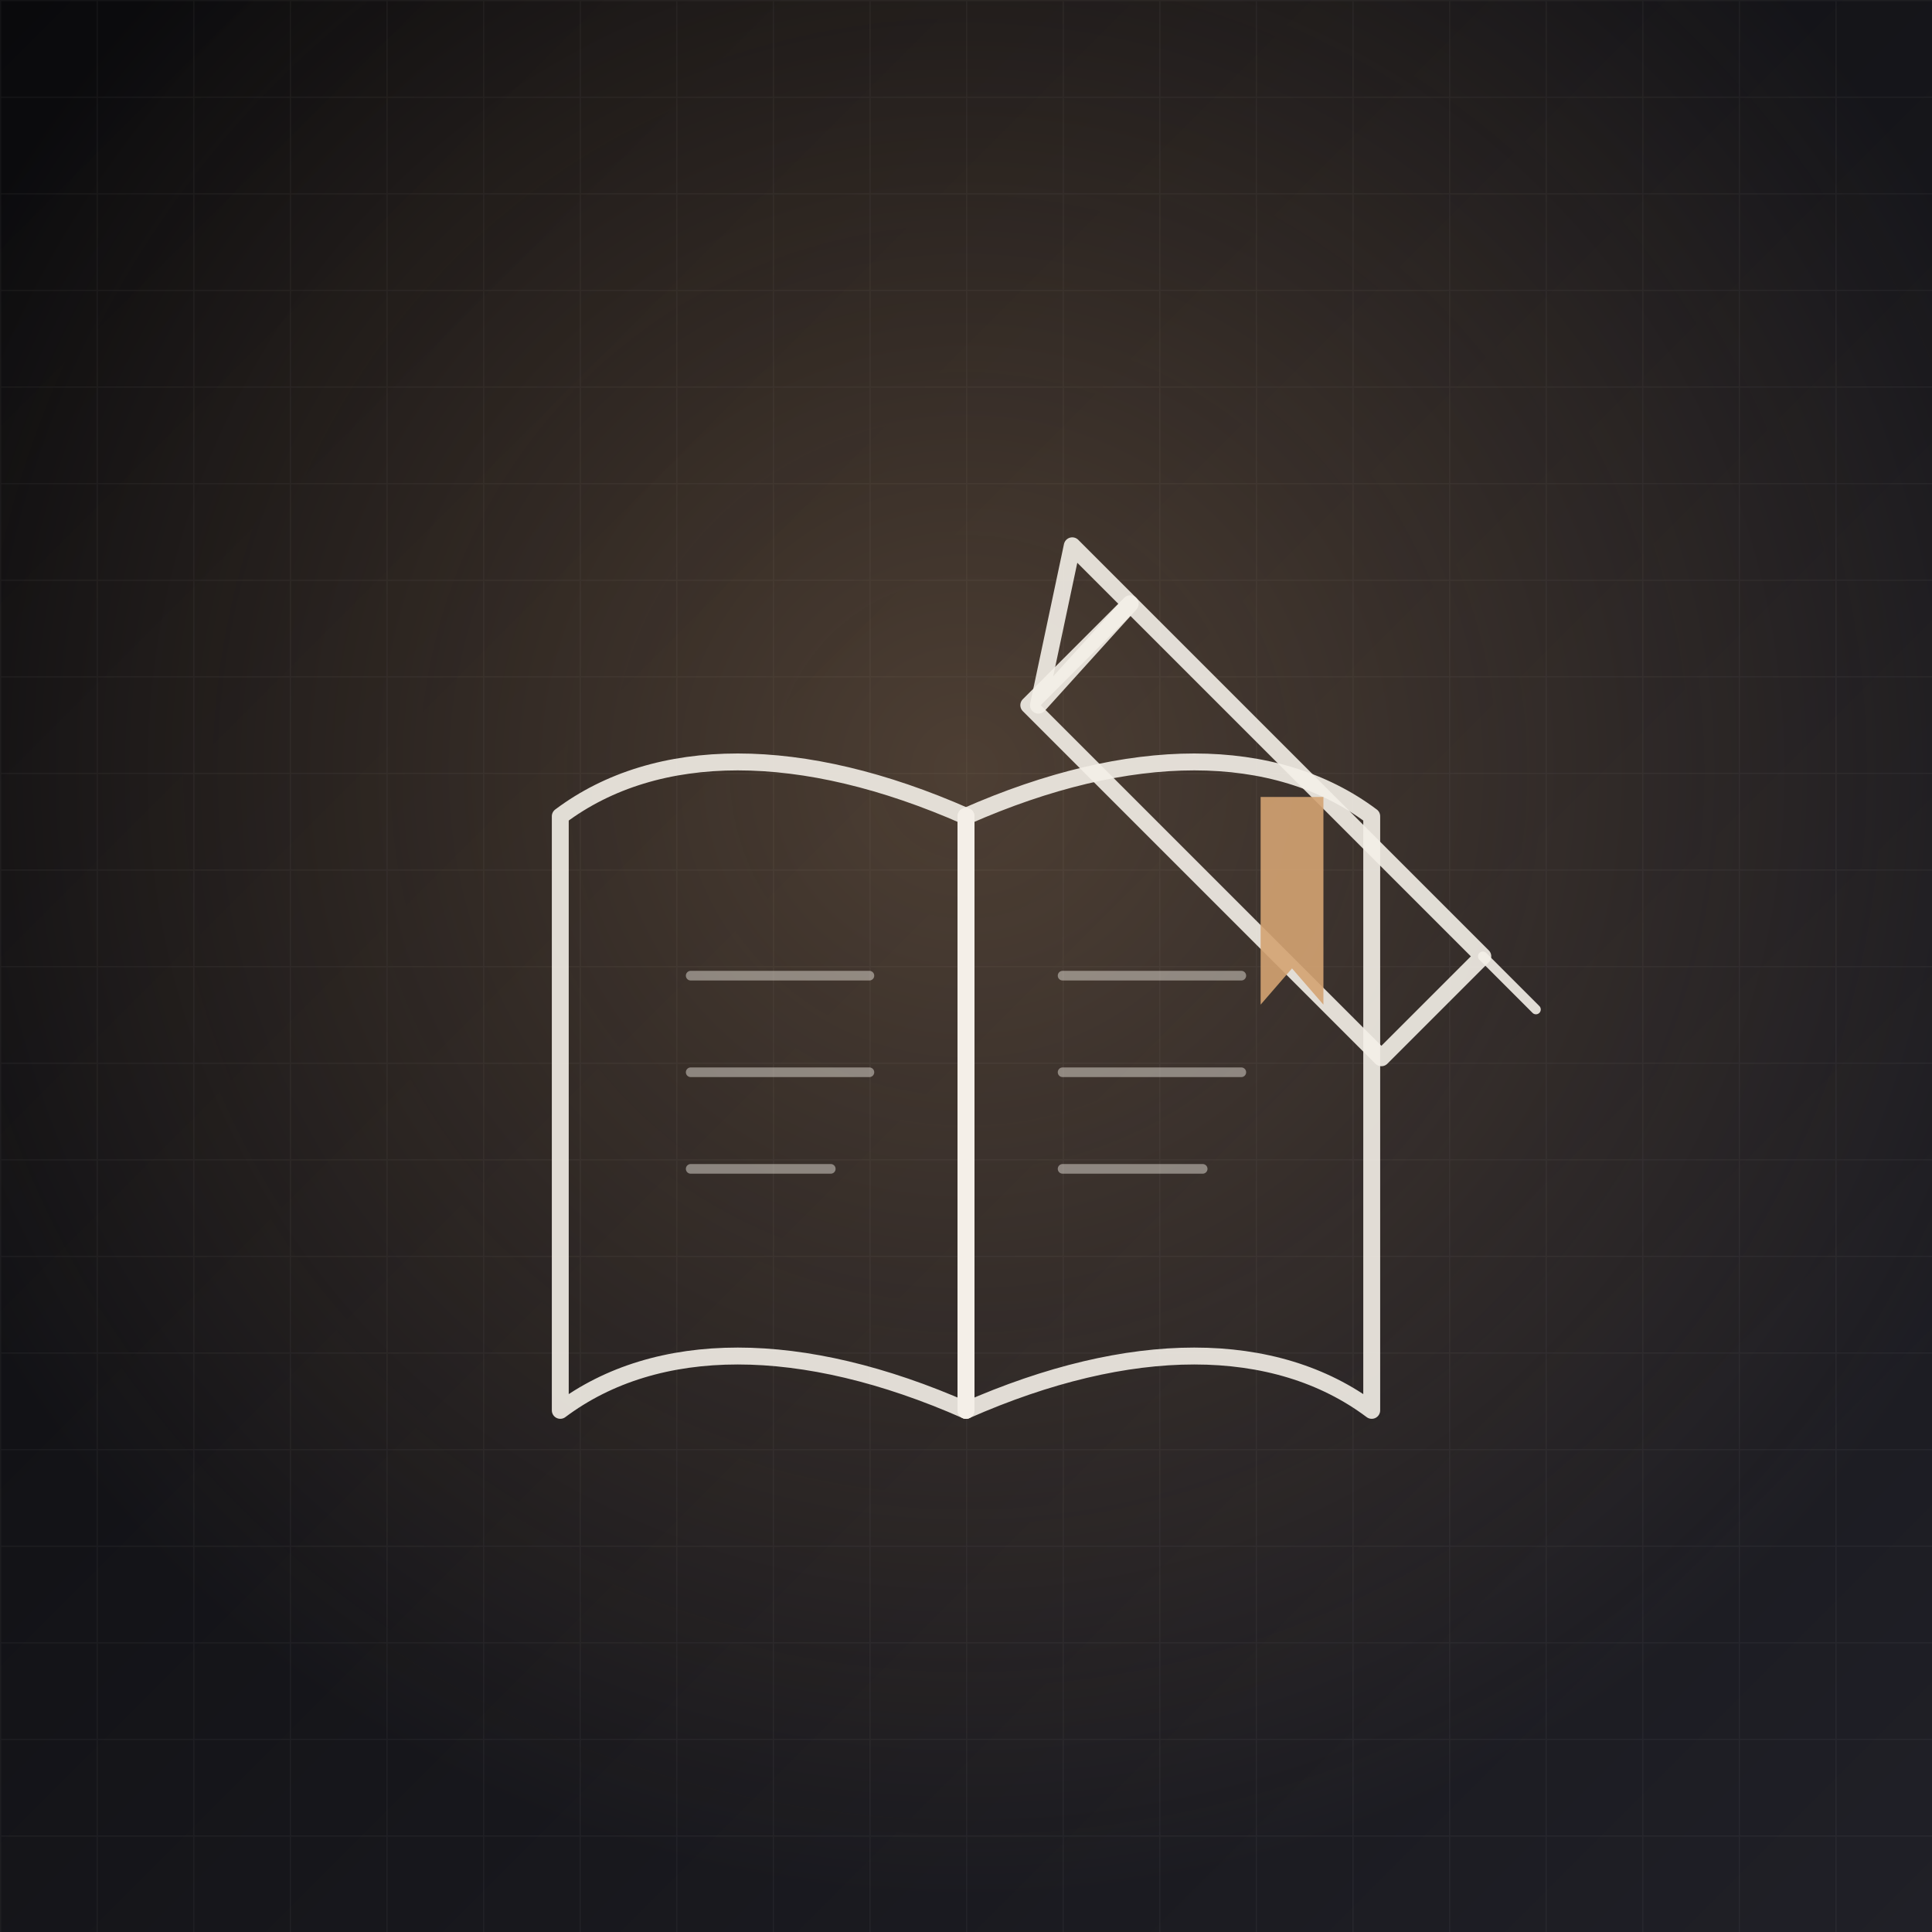
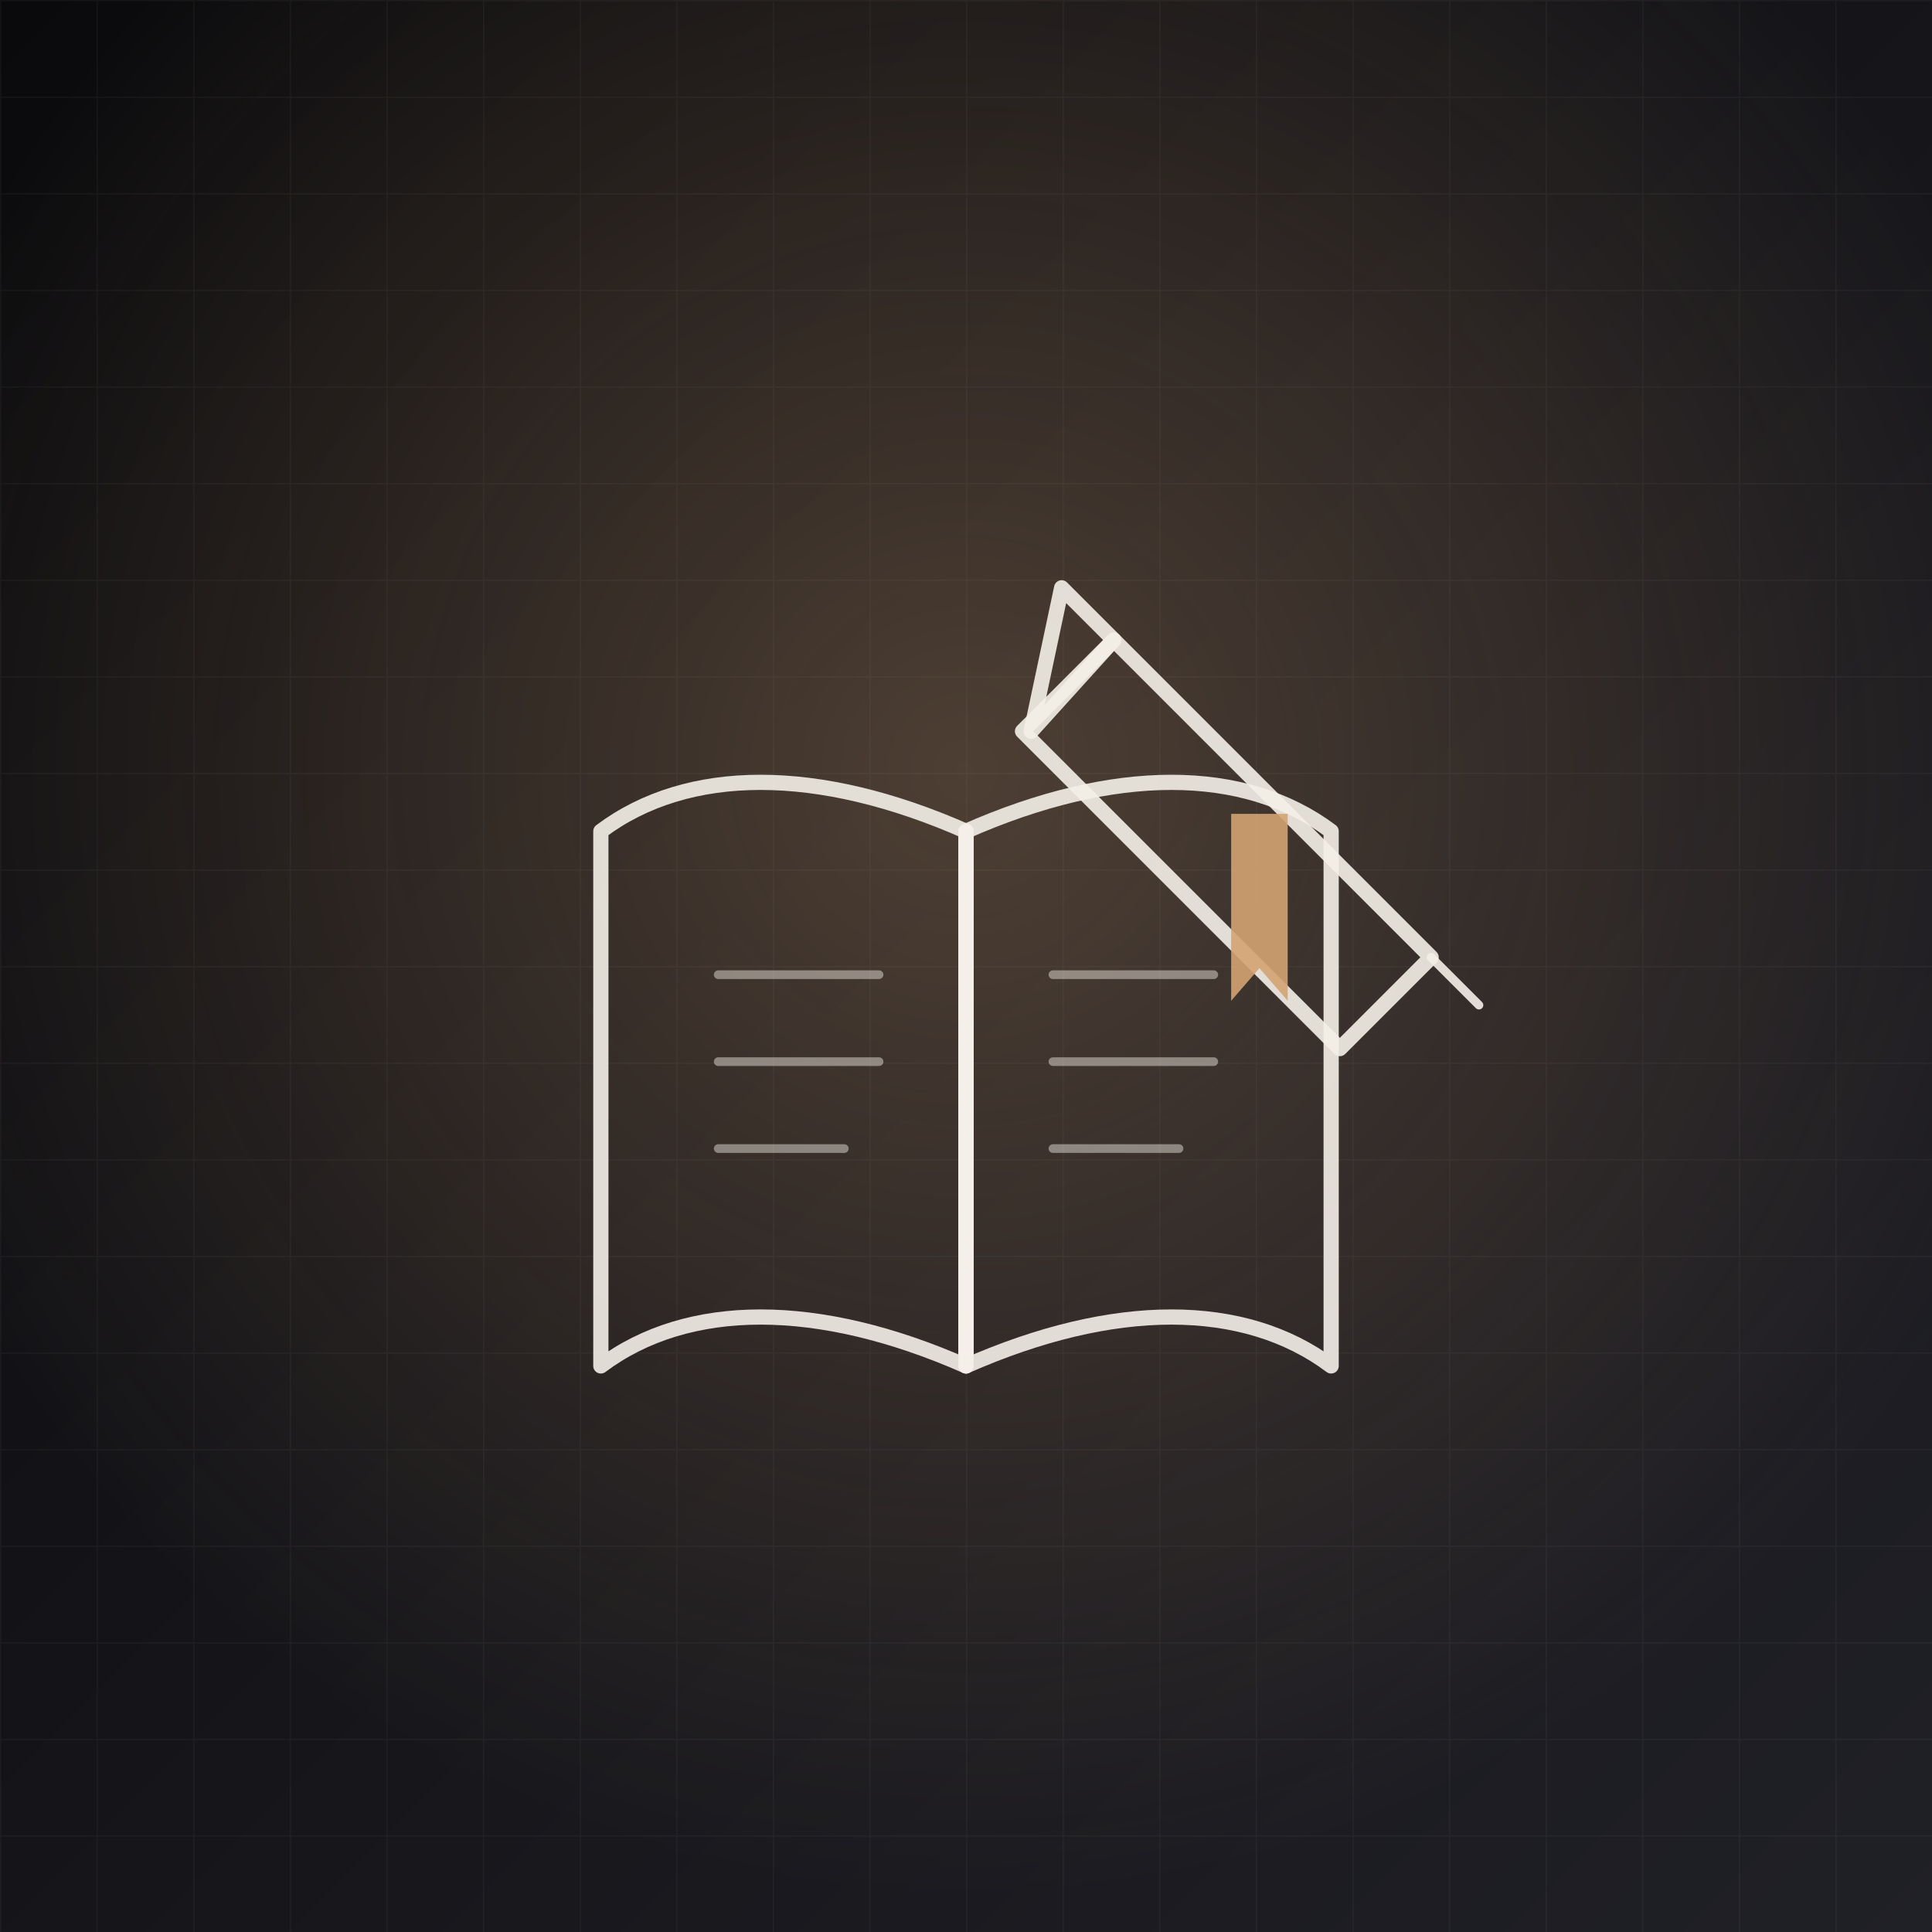
<svg xmlns="http://www.w3.org/2000/svg" viewBox="0 0 800 800" width="800" height="800" role="img" aria-label="Papelería y cuadernos">
  <defs>
    <linearGradient id="bg" x1="0" y1="0" x2="1" y2="1">
      <stop offset="0" stop-color="#0a0a0c" />
      <stop offset="1" stop-color="#202027" />
    </linearGradient>
    <radialGradient id="glow" cx="0.5" cy="0.4" r="0.58">
      <stop offset="0" stop-color="#d4a373" stop-opacity="0.30" />
      <stop offset="1" stop-color="#d4a373" stop-opacity="0" />
    </radialGradient>
    <pattern id="grid" width="40" height="40" patternUnits="userSpaceOnUse">
      <path d="M40 0H0V40" fill="none" stroke="#ffffff" stroke-opacity="0.04" stroke-width="1" />
    </pattern>
  </defs>
  <rect width="800" height="800" fill="url(#bg)" />
  <rect width="800" height="800" fill="url(#grid)" />
  <rect width="800" height="800" fill="url(#glow)" />
-   <g fill="none" stroke="#f4f0e8" stroke-opacity="0.9" stroke-width="7" stroke-linecap="round" stroke-linejoin="round">
-     <path d="M400 338c-68-30-128-30-168 0v246c40-30 100-30 168 0Z" />
-     <path d="M400 338c68-30 128-30 168 0v246c-40-30-100-30-168 0Z" />
-     <path d="M400 338v246" />
-     <path d="M286 404h74M286 444h74M286 484h58" stroke-width="4" stroke-opacity="0.45" />
-     <path d="M440 404h74M440 444h74M440 484h58" stroke-width="4" stroke-opacity="0.45" />
-     <path d="M468 250l146 146-42 42-146-146Z" />
-     <path d="M468 250l-24-24-14 66 38-42Z" />
-     <path d="M614 396l22 22" stroke-width="4" />
-   </g>
-   <g fill="#d4a373" fill-opacity="0.9">
-     <path d="M522 330h26v86l-13-15-13 15Z" />
-     <path d="M572 292l42 42" stroke-width="8" stroke-linecap="round" />
+   <g class="art-frame" transform="translate(400 400) scale(0.9) translate(-400 -400)">
+     <g fill="none" stroke="#f4f0e8" stroke-opacity="0.9" stroke-width="7" stroke-linecap="round" stroke-linejoin="round">
+       <path d="M400 338c-68-30-128-30-168 0v246c40-30 100-30 168 0Z" />
+       <path d="M400 338c68-30 128-30 168 0v246c-40-30-100-30-168 0Z" />
+       <path d="M400 338v246" />
+       <path d="M286 404h74M286 444h74M286 484h58" stroke-width="4" stroke-opacity="0.45" />
+       <path d="M440 404h74M440 444h74M440 484h58" stroke-width="4" stroke-opacity="0.45" />
+       <path d="M468 250l146 146-42 42-146-146Z" />
+       <path d="M468 250l-24-24-14 66 38-42Z" />
+       <path d="M614 396l22 22" stroke-width="4" />
+     </g>
+     <g fill="#d4a373" fill-opacity="0.9">
+       <path d="M522 330h26v86l-13-15-13 15Z" />
+       <path d="M572 292l42 42" stroke-width="8" stroke-linecap="round" />
+     </g>
  </g>
</svg>
